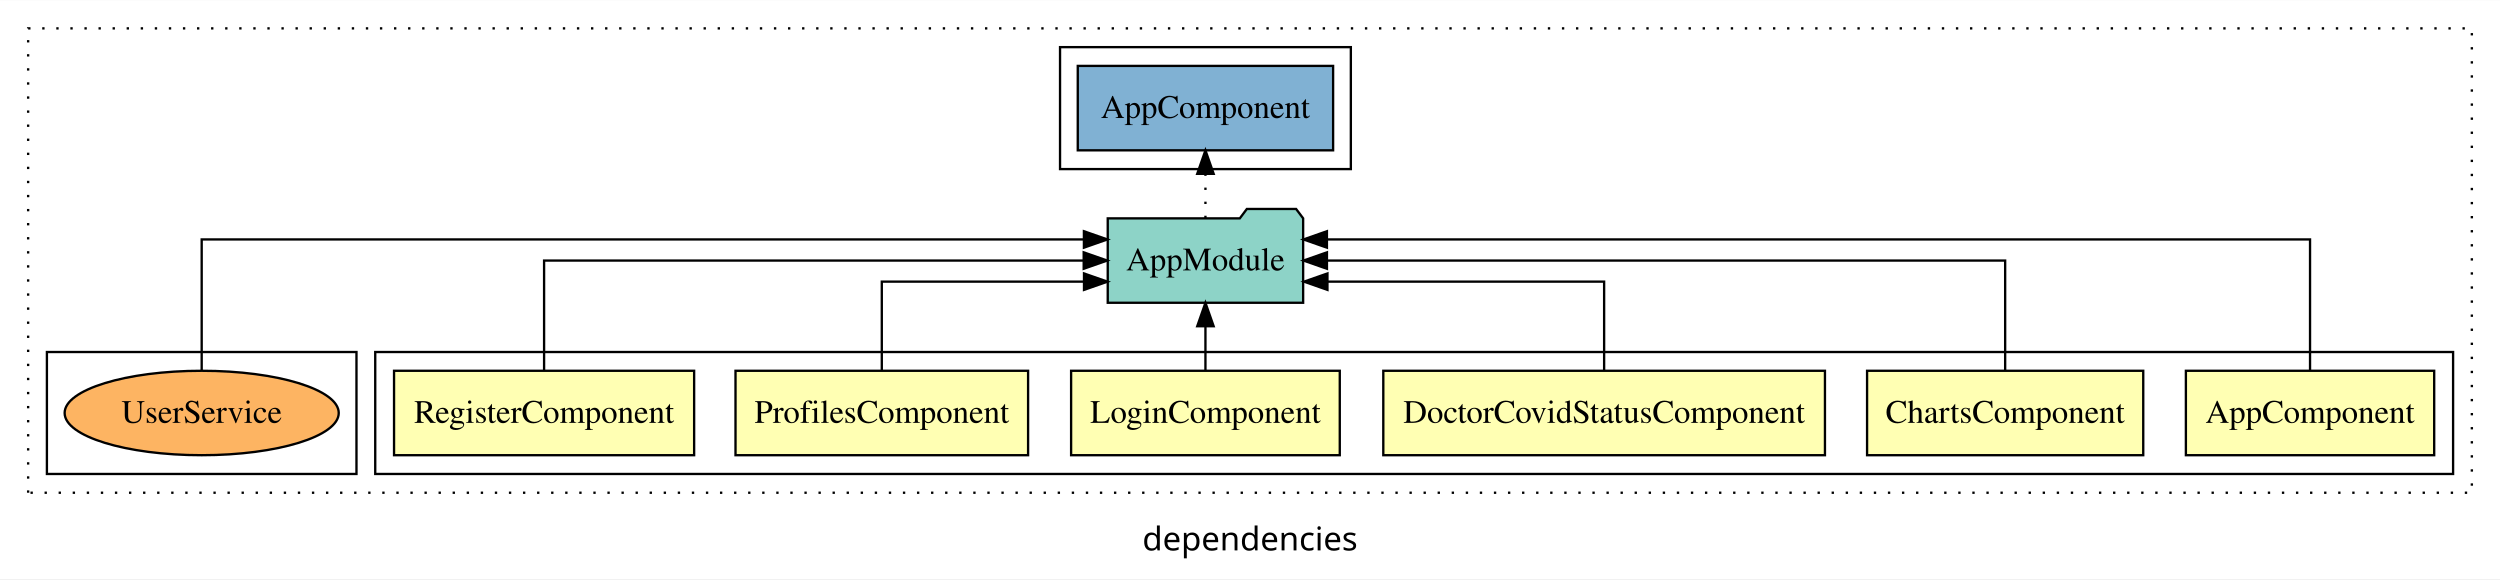
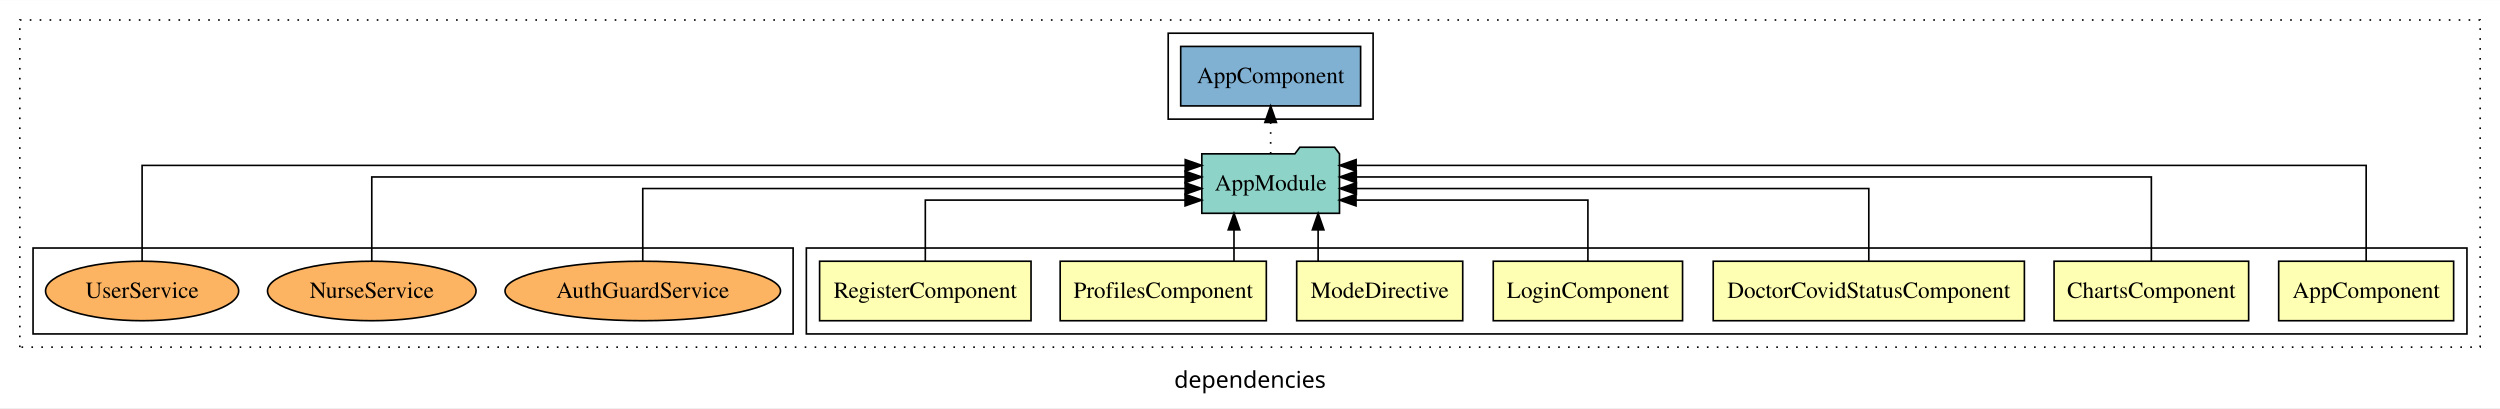
- <svg xmlns="http://www.w3.org/2000/svg" width="1066pt" height="247pt" viewBox="0.00 0.00 1066.00 246.80">
+ <svg xmlns="http://www.w3.org/2000/svg" width="1513pt" height="247pt" viewBox="0.00 0.00 1513.00 246.80">
  <g id="graph0" class="graph" transform="scale(1 1) rotate(0) translate(4 242.8)">
-     <polygon fill="white" stroke="transparent" points="-4,4 -4,-242.8 1062,-242.8 1062,4 -4,4" />
-     <text text-anchor="middle" x="529" y="-8.2" font-family="sans-serif" font-size="14.00">dependencies</text>
+     <polygon fill="white" stroke="transparent" points="-4,4 -4,-242.8 1509,-242.8 1509,4 -4,4" />
+     <text text-anchor="middle" x="752.5" y="-8.2" font-family="sans-serif" font-size="14.00">dependencies</text>
    <g id="clust1" class="cluster">
-       <polygon fill="none" stroke="black" stroke-dasharray="1,5" points="8,-32.8 8,-230.8 1050,-230.8 1050,-32.8 8,-32.8" />
+       <polygon fill="none" stroke="black" stroke-dasharray="1,5" points="8,-32.8 8,-230.8 1497,-230.8 1497,-32.8 8,-32.8" />
    </g>
    <g id="clust2" class="cluster">
-       <polygon fill="none" stroke="black" points="156,-40.8 156,-92.8 1042,-92.8 1042,-40.8 156,-40.8" />
-     </g>
-     <g id="clust11" class="cluster">
-       <polygon fill="none" stroke="black" points="448,-170.8 448,-222.8 572,-222.8 572,-170.8 448,-170.8" />
+       <polygon fill="none" stroke="black" points="484,-40.8 484,-92.8 1489,-92.8 1489,-40.8 484,-40.8" />
    </g>
    <g id="clust12" class="cluster">
-       <polygon fill="none" stroke="black" points="16,-40.8 16,-92.8 148,-92.8 148,-40.8 16,-40.8" />
+       <polygon fill="none" stroke="black" points="703,-170.8 703,-222.8 827,-222.8 827,-170.8 703,-170.8" />
+     </g>
+     <g id="clust13" class="cluster">
+       <polygon fill="none" stroke="black" points="16,-40.8 16,-92.8 476,-92.8 476,-40.8 16,-40.8" />
    </g>
    <g id="node1" class="node">
-       <polygon fill="#ffffb3" stroke="black" points="1033.94,-84.8 928.06,-84.8 928.06,-48.8 1033.94,-48.8 1033.94,-84.8" />
-       <text text-anchor="middle" x="981" y="-62.6" font-family="Times,serif" font-size="14.00">AppComponent</text>
+       <polygon fill="#ffffb3" stroke="black" points="1480.94,-84.8 1375.06,-84.8 1375.06,-48.8 1480.94,-48.8 1480.94,-84.8" />
+       <text text-anchor="middle" x="1428" y="-62.6" font-family="Times,serif" font-size="14.00">AppComponent</text>
+     </g>
+     <g id="node8" class="node">
+       <polygon fill="#8dd3c7" stroke="black" points="806.66,-149.8 803.66,-153.8 782.66,-153.8 779.66,-149.8 723.34,-149.8 723.34,-113.8 806.66,-113.8 806.66,-149.8" />
+       <text text-anchor="middle" x="765" y="-127.6" font-family="Times,serif" font-size="14.00">AppModule</text>
+     </g>
+     <g id="edge1" class="edge">
+       <path fill="none" stroke="black" d="M1428,-84.81C1428,-107.29 1428,-142.8 1428,-142.8 1428,-142.8 816.72,-142.8 816.72,-142.8" />
+       <polygon fill="black" stroke="black" points="816.72,-139.3 806.72,-142.8 816.72,-146.3 816.72,-139.3" />
+     </g>
+     <g id="node2" class="node">
+       <polygon fill="#ffffb3" stroke="black" points="1356.88,-84.8 1239.12,-84.8 1239.12,-48.8 1356.88,-48.8 1356.88,-84.8" />
+       <text text-anchor="middle" x="1298" y="-62.6" font-family="Times,serif" font-size="14.00">ChartsComponent</text>
+     </g>
+     <g id="edge2" class="edge">
+       <path fill="none" stroke="black" d="M1298,-84.93C1298,-105.37 1298,-135.8 1298,-135.8 1298,-135.8 816.82,-135.8 816.82,-135.8" />
+       <polygon fill="black" stroke="black" points="816.82,-132.3 806.82,-135.8 816.82,-139.3 816.82,-132.3" />
+     </g>
+     <g id="node3" class="node">
+       <polygon fill="#ffffb3" stroke="black" points="1221.16,-84.8 1032.84,-84.8 1032.84,-48.8 1221.16,-48.8 1221.16,-84.8" />
+       <text text-anchor="middle" x="1127" y="-62.6" font-family="Times,serif" font-size="14.00">DoctorCovidStatusComponent</text>
+     </g>
+     <g id="edge3" class="edge">
+       <path fill="none" stroke="black" d="M1127,-85.07C1127,-103.36 1127,-128.8 1127,-128.8 1127,-128.8 816.88,-128.8 816.88,-128.8" />
+       <polygon fill="black" stroke="black" points="816.88,-125.3 806.88,-128.8 816.88,-132.3 816.88,-125.3" />
+     </g>
+     <g id="node4" class="node">
+       <polygon fill="#ffffb3" stroke="black" points="1014.28,-84.8 899.72,-84.8 899.72,-48.8 1014.28,-48.8 1014.28,-84.8" />
+       <text text-anchor="middle" x="957" y="-62.6" font-family="Times,serif" font-size="14.00">LoginComponent</text>
+     </g>
+     <g id="edge4" class="edge">
+       <path fill="none" stroke="black" d="M957,-84.81C957,-100.85 957,-121.8 957,-121.8 957,-121.8 816.66,-121.8 816.66,-121.8" />
+       <polygon fill="black" stroke="black" points="816.66,-118.3 806.66,-121.8 816.66,-125.3 816.66,-118.3" />
+     </g>
+     <g id="node5" class="node">
+       <polygon fill="#ffffb3" stroke="black" points="881.24,-84.8 780.76,-84.8 780.76,-48.8 881.24,-48.8 881.24,-84.8" />
+       <text text-anchor="middle" x="831" y="-62.6" font-family="Times,serif" font-size="14.00">ModeDirective</text>
+     </g>
+     <g id="edge5" class="edge">
+       <path fill="none" stroke="black" d="M793.73,-84.91C793.73,-84.91 793.73,-103.79 793.73,-103.79" />
+       <polygon fill="black" stroke="black" points="790.23,-103.79 793.73,-113.79 797.23,-103.79 790.23,-103.79" />
+     </g>
+     <g id="node6" class="node">
+       <polygon fill="#ffffb3" stroke="black" points="762.38,-84.8 637.62,-84.8 637.62,-48.8 762.38,-48.8 762.38,-84.8" />
+       <text text-anchor="middle" x="700" y="-62.6" font-family="Times,serif" font-size="14.00">ProfilesComponent</text>
+     </g>
+     <g id="edge6" class="edge">
+       <path fill="none" stroke="black" d="M742.81,-84.91C742.81,-84.91 742.81,-103.79 742.81,-103.79" />
+       <polygon fill="black" stroke="black" points="739.31,-103.79 742.81,-113.79 746.31,-103.79 739.31,-103.79" />
    </g>
    <g id="node7" class="node">
-       <polygon fill="#8dd3c7" stroke="black" points="551.66,-149.8 548.66,-153.8 527.66,-153.8 524.66,-149.8 468.34,-149.8 468.34,-113.8 551.66,-113.8 551.66,-149.8" />
-       <text text-anchor="middle" x="510" y="-127.6" font-family="Times,serif" font-size="14.00">AppModule</text>
-     </g>
-     <g id="edge1" class="edge">
-       <path fill="none" stroke="black" d="M981,-85.09C981,-107.01 981,-140.8 981,-140.8 981,-140.8 561.8,-140.8 561.8,-140.8" />
-       <polygon fill="black" stroke="black" points="561.8,-137.3 551.8,-140.8 561.8,-144.3 561.8,-137.3" />
-     </g>
-     <g id="node2" class="node">
-       <polygon fill="#ffffb3" stroke="black" points="909.88,-84.8 792.12,-84.8 792.12,-48.8 909.88,-48.8 909.88,-84.8" />
-       <text text-anchor="middle" x="851" y="-62.6" font-family="Times,serif" font-size="14.00">ChartsComponent</text>
-     </g>
-     <g id="edge2" class="edge">
-       <path fill="none" stroke="black" d="M851,-84.91C851,-104.14 851,-131.8 851,-131.8 851,-131.8 561.81,-131.8 561.81,-131.8" />
-       <polygon fill="black" stroke="black" points="561.81,-128.3 551.81,-131.8 561.81,-135.3 561.81,-128.3" />
-     </g>
-     <g id="node3" class="node">
-       <polygon fill="#ffffb3" stroke="black" points="774.16,-84.8 585.84,-84.8 585.84,-48.8 774.16,-48.8 774.16,-84.8" />
-       <text text-anchor="middle" x="680" y="-62.6" font-family="Times,serif" font-size="14.00">DoctorCovidStatusComponent</text>
-     </g>
-     <g id="edge3" class="edge">
-       <path fill="none" stroke="black" d="M680,-84.83C680,-101.2 680,-122.8 680,-122.8 680,-122.8 562.02,-122.8 562.02,-122.8" />
-       <polygon fill="black" stroke="black" points="562.02,-119.3 552.02,-122.8 562.02,-126.3 562.02,-119.3" />
-     </g>
-     <g id="node4" class="node">
-       <polygon fill="#ffffb3" stroke="black" points="567.28,-84.8 452.72,-84.8 452.72,-48.8 567.28,-48.8 567.28,-84.8" />
-       <text text-anchor="middle" x="510" y="-62.6" font-family="Times,serif" font-size="14.00">LoginComponent</text>
-     </g>
-     <g id="edge4" class="edge">
-       <path fill="none" stroke="black" d="M510,-84.91C510,-84.91 510,-103.79 510,-103.79" />
-       <polygon fill="black" stroke="black" points="506.5,-103.79 510,-113.79 513.5,-103.79 506.5,-103.79" />
-     </g>
-     <g id="node5" class="node">
-       <polygon fill="#ffffb3" stroke="black" points="434.38,-84.8 309.62,-84.8 309.62,-48.8 434.38,-48.8 434.38,-84.8" />
-       <text text-anchor="middle" x="372" y="-62.6" font-family="Times,serif" font-size="14.00">ProfilesComponent</text>
-     </g>
-     <g id="edge5" class="edge">
-       <path fill="none" stroke="black" d="M372,-84.83C372,-101.2 372,-122.8 372,-122.8 372,-122.8 458.22,-122.8 458.22,-122.8" />
-       <polygon fill="black" stroke="black" points="458.22,-126.3 468.22,-122.8 458.22,-119.3 458.22,-126.3" />
-     </g>
-     <g id="node6" class="node">
-       <polygon fill="#ffffb3" stroke="black" points="291.98,-84.8 164.02,-84.8 164.02,-48.8 291.98,-48.8 291.98,-84.8" />
-       <text text-anchor="middle" x="228" y="-62.6" font-family="Times,serif" font-size="14.00">RegisterComponent</text>
-     </g>
-     <g id="edge6" class="edge">
-       <path fill="none" stroke="black" d="M228,-84.91C228,-104.14 228,-131.8 228,-131.8 228,-131.8 458.09,-131.8 458.09,-131.8" />
-       <polygon fill="black" stroke="black" points="458.09,-135.3 468.09,-131.8 458.09,-128.3 458.09,-135.3" />
-     </g>
-     <g id="node8" class="node">
-       <polygon fill="#80b1d3" stroke="black" points="564.44,-214.8 455.56,-214.8 455.56,-178.8 564.44,-178.8 564.44,-214.8" />
-       <text text-anchor="middle" x="510" y="-192.6" font-family="Times,serif" font-size="14.00">AppComponent </text>
+       <polygon fill="#ffffb3" stroke="black" points="619.98,-84.8 492.02,-84.8 492.02,-48.8 619.98,-48.8 619.98,-84.8" />
+       <text text-anchor="middle" x="556" y="-62.6" font-family="Times,serif" font-size="14.00">RegisterComponent</text>
    </g>
    <g id="edge7" class="edge">
-       <path fill="none" stroke="black" stroke-dasharray="1,5" d="M510,-149.91C510,-149.91 510,-168.79 510,-168.79" />
-       <polygon fill="black" stroke="black" points="506.5,-168.79 510,-178.79 513.5,-168.79 506.5,-168.79" />
+       <path fill="none" stroke="black" d="M556,-84.81C556,-100.85 556,-121.8 556,-121.8 556,-121.8 713.21,-121.8 713.21,-121.8" />
+       <polygon fill="black" stroke="black" points="713.21,-125.3 723.21,-121.8 713.21,-118.3 713.21,-125.3" />
    </g>
    <g id="node9" class="node">
+       <polygon fill="#80b1d3" stroke="black" points="819.44,-214.8 710.56,-214.8 710.56,-178.8 819.44,-178.8 819.44,-214.8" />
+       <text text-anchor="middle" x="765" y="-192.6" font-family="Times,serif" font-size="14.00">AppComponent </text>
+     </g>
+     <g id="edge8" class="edge">
+       <path fill="none" stroke="black" stroke-dasharray="1,5" d="M765,-149.91C765,-149.91 765,-168.79 765,-168.79" />
+       <polygon fill="black" stroke="black" points="761.5,-168.79 765,-178.79 768.5,-168.79 761.5,-168.79" />
+     </g>
+     <g id="node10" class="node">
+       <ellipse fill="#fdb462" stroke="black" cx="385" cy="-66.8" rx="83.37" ry="18" />
+       <text text-anchor="middle" x="385" y="-62.6" font-family="Times,serif" font-size="14.00">AuthGuardService</text>
+     </g>
+     <g id="edge9" class="edge">
+       <path fill="none" stroke="black" d="M385,-85.07C385,-103.36 385,-128.8 385,-128.8 385,-128.8 713.25,-128.8 713.25,-128.8" />
+       <polygon fill="black" stroke="black" points="713.25,-132.3 723.25,-128.8 713.25,-125.3 713.25,-132.3" />
+     </g>
+     <g id="node11" class="node">
+       <ellipse fill="#fdb462" stroke="black" cx="221" cy="-66.8" rx="63.1" ry="18" />
+       <text text-anchor="middle" x="221" y="-62.6" font-family="Times,serif" font-size="14.00">NurseService</text>
+     </g>
+     <g id="edge10" class="edge">
+       <path fill="none" stroke="black" d="M221,-84.93C221,-105.37 221,-135.8 221,-135.8 221,-135.8 713.22,-135.8 713.22,-135.8" />
+       <polygon fill="black" stroke="black" points="713.22,-139.3 723.22,-135.8 713.22,-132.3 713.22,-139.3" />
+     </g>
+     <g id="node12" class="node">
      <ellipse fill="#fdb462" stroke="black" cx="82" cy="-66.8" rx="58.44" ry="18" />
      <text text-anchor="middle" x="82" y="-62.6" font-family="Times,serif" font-size="14.00">UserService</text>
    </g>
-     <g id="edge8" class="edge">
-       <path fill="none" stroke="black" d="M82,-85.09C82,-107.01 82,-140.8 82,-140.8 82,-140.8 458.18,-140.8 458.18,-140.8" />
-       <polygon fill="black" stroke="black" points="458.18,-144.3 468.18,-140.8 458.18,-137.3 458.18,-144.3" />
+     <g id="edge11" class="edge">
+       <path fill="none" stroke="black" d="M82,-84.81C82,-107.29 82,-142.8 82,-142.8 82,-142.8 713.3,-142.8 713.3,-142.8" />
+       <polygon fill="black" stroke="black" points="713.3,-146.3 723.3,-142.8 713.3,-139.3 713.3,-146.3" />
    </g>
  </g>
</svg>
